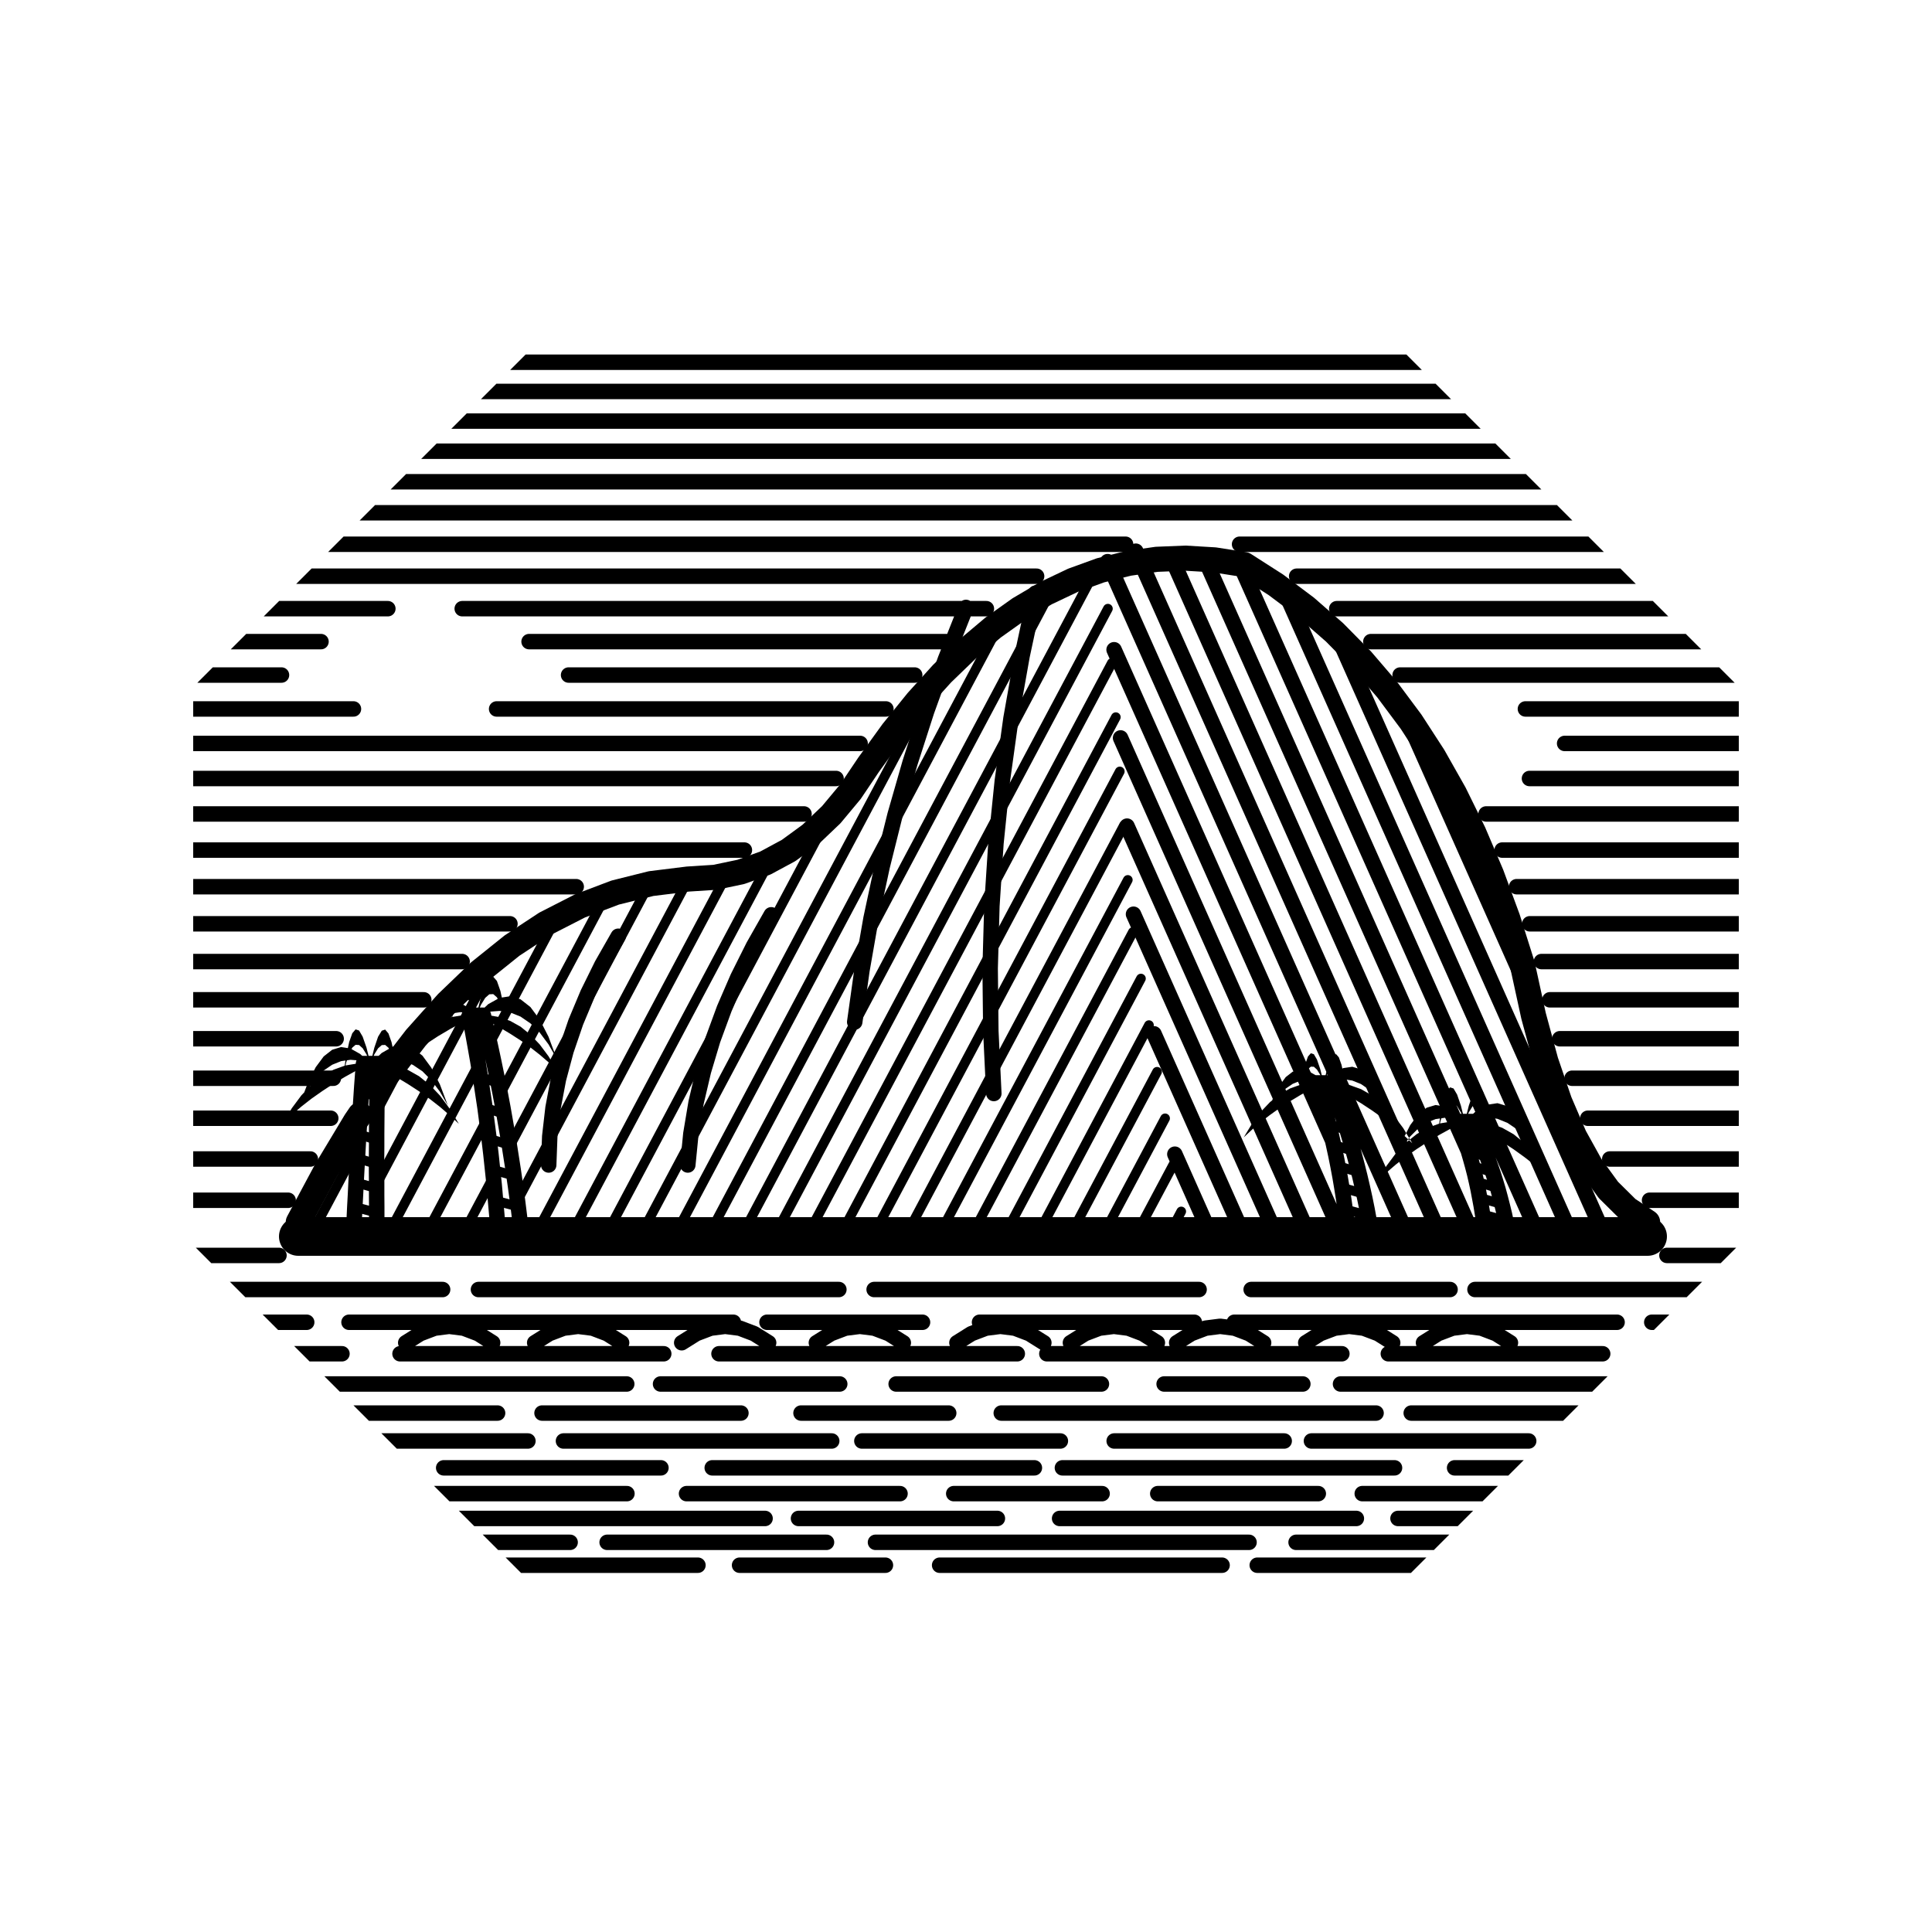
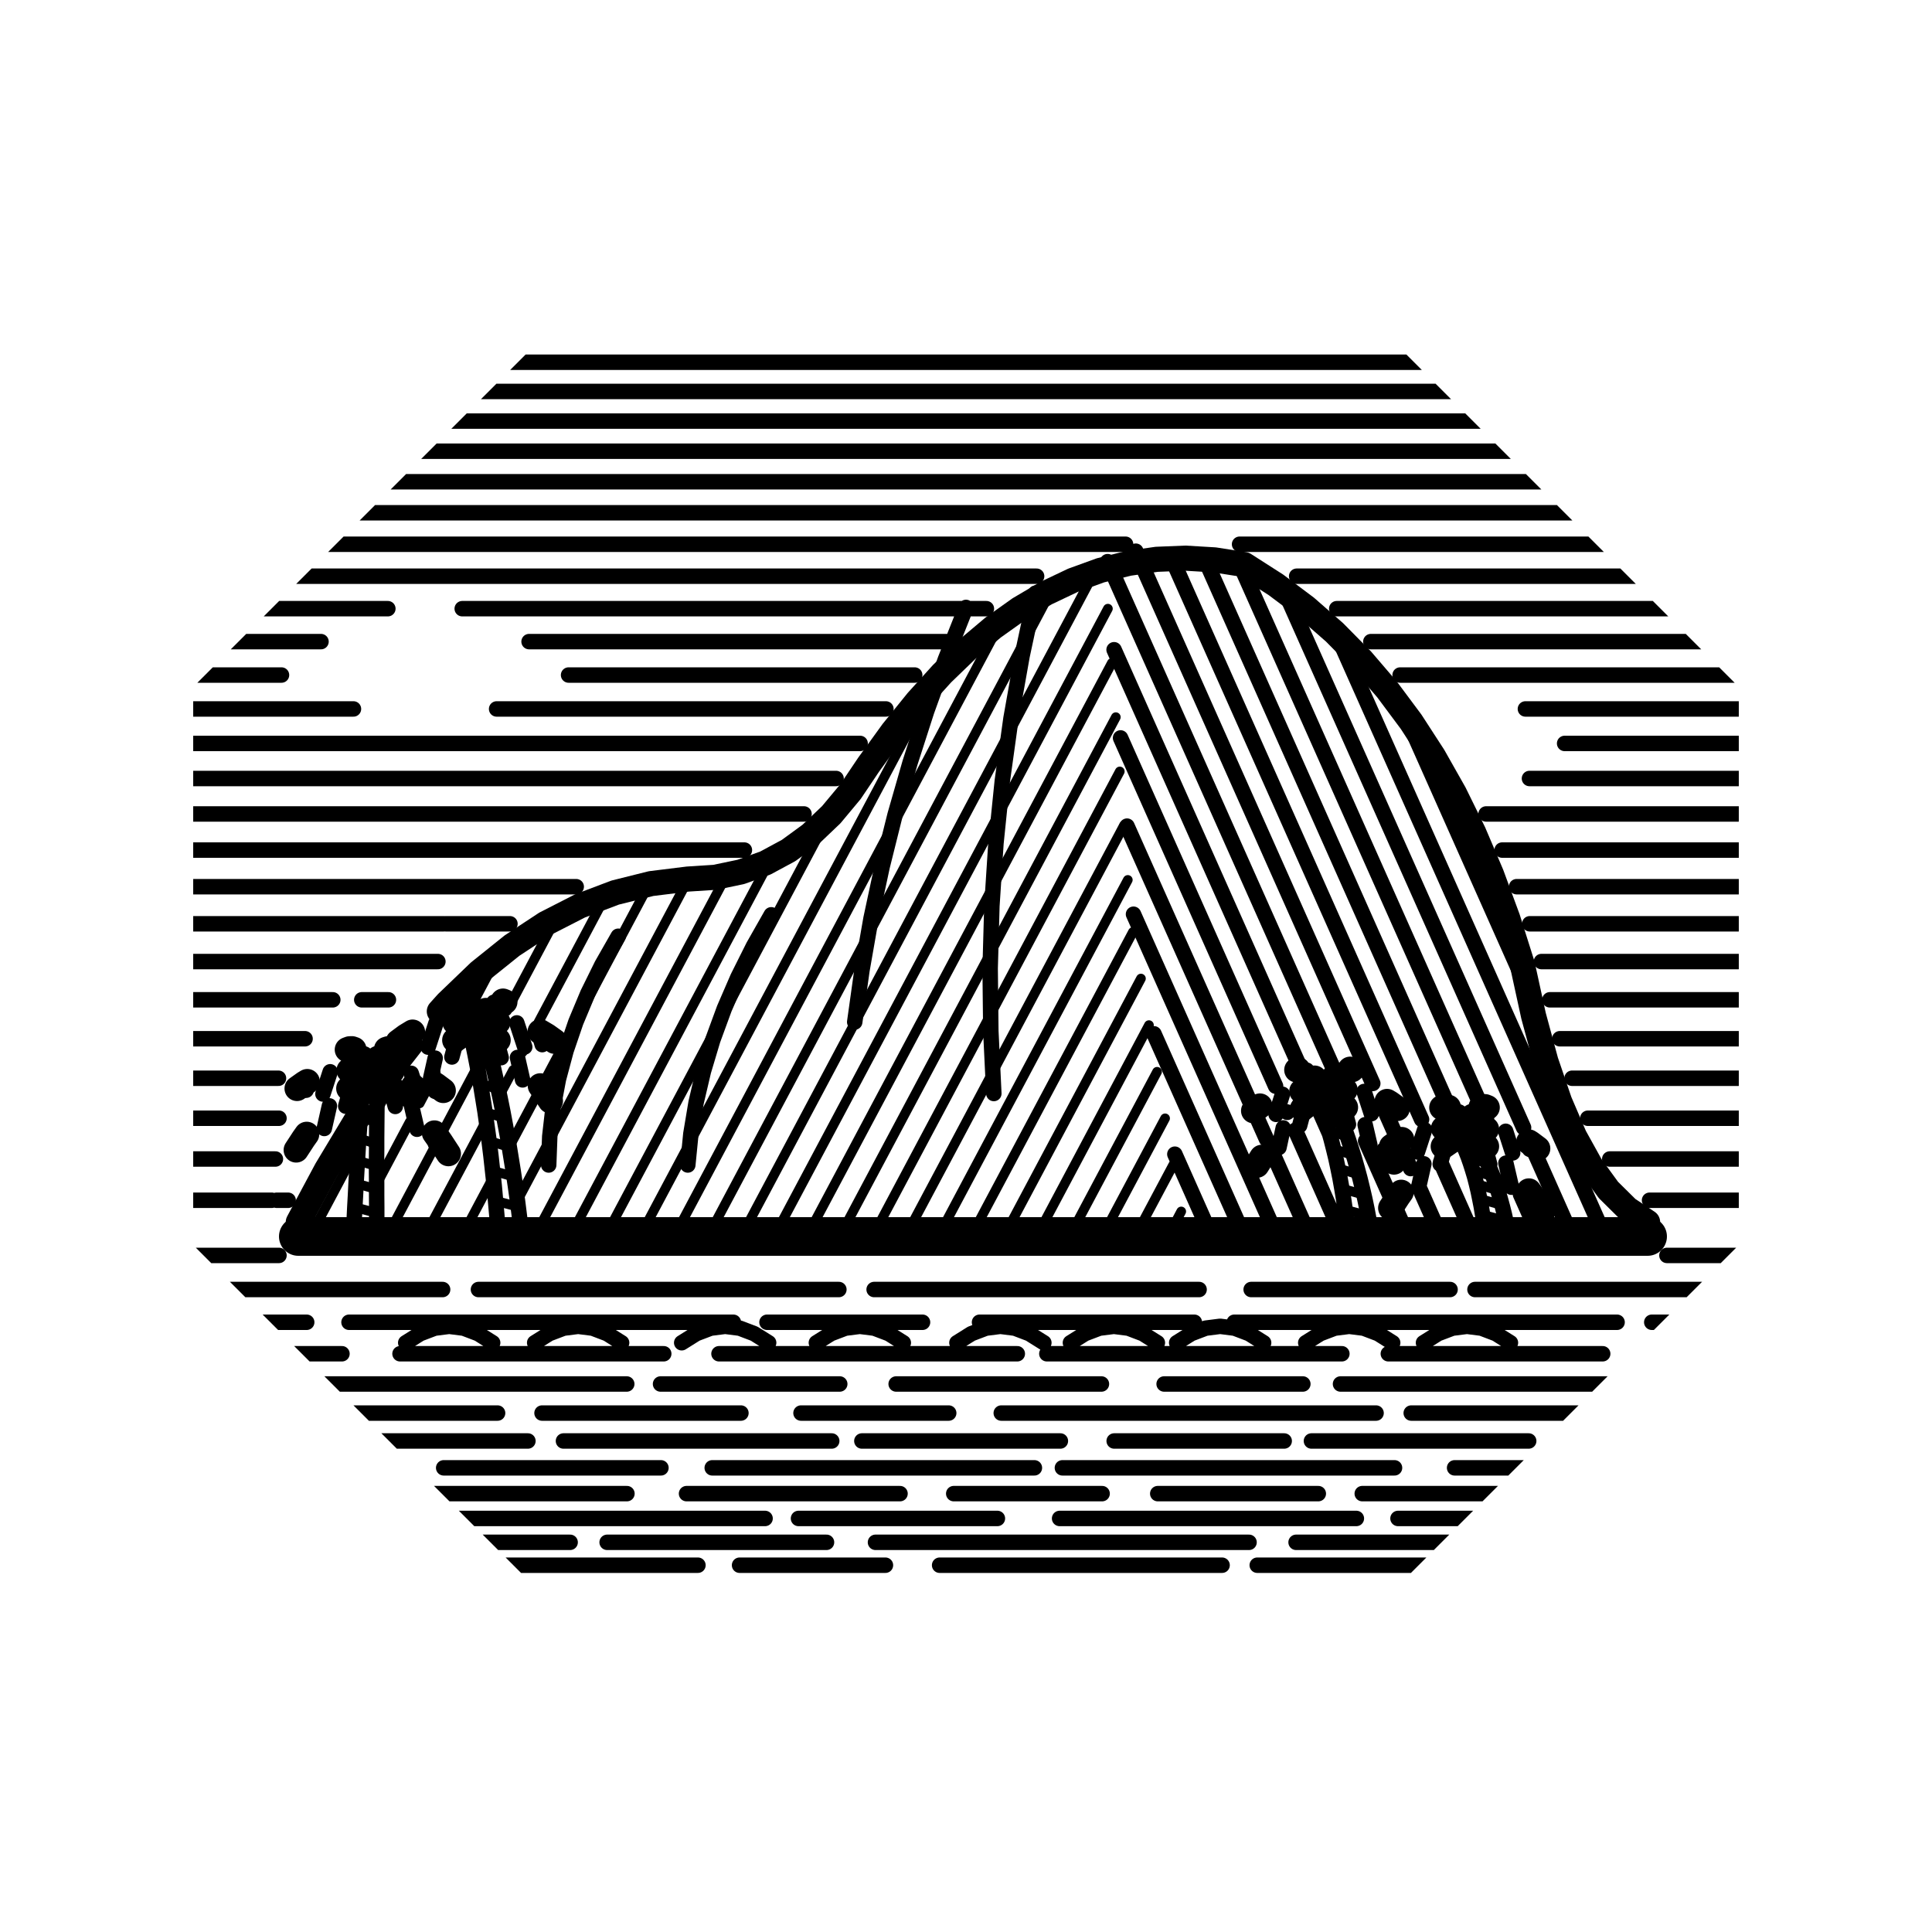
<svg xmlns="http://www.w3.org/2000/svg" viewBox="0 0 200 200">
  <defs>
    <clipPath id="w">
      <path d="M55.11 36L144.89 36L180 71.11L180 128.89L144.89 164L55.11 164L20 128.89L20 71.11Z" />
    </clipPath>
  </defs>
  <g clip-path="url(#w)" fill="none" stroke="#000" stroke-linecap="round" stroke-linejoin="round">
-     <path d="M38.35 110.1L37.01 110.09L35.74 110.3L34.52 110.74L33.36 111.4L32.25 112.29L31.2 113.39L30.21 114.72L29.28 116.28L30.21 115.4L31.2 114.55L32.25 113.73L33.36 112.95L34.52 112.19L35.74 111.46L37.01 110.76L38.35 110.1ZM38.35 110.1L37.29 109.11L36.28 108.54L35.31 108.39L34.39 108.67L33.51 109.36L32.68 110.48L31.9 112.02L31.15 113.98L31.9 112.7L32.68 111.65L33.51 110.82L34.39 110.22L35.31 109.85L36.28 109.71L37.29 109.79L38.35 110.1ZM38.35 110.1L37.94 108.45L37.54 107.31L37.17 106.68L36.81 106.56L36.47 106.96L36.15 107.86L35.84 109.28L35.55 111.21L35.84 109.98L36.15 109.06L36.47 108.45L36.81 108.16L37.17 108.18L37.54 108.51L37.94 109.15L38.35 110.1ZM38.35 110.1L38.75 108.46L39.14 107.32L39.52 106.7L39.87 106.58L40.21 106.98L40.53 107.88L40.83 109.29L41.12 111.2L40.83 109.98L40.53 109.07L40.21 108.46L39.87 108.17L39.52 108.19L39.14 108.52L38.75 109.15L38.35 110.1ZM38.35 110.1L39.52 109L40.65 108.36L41.72 108.2L42.75 108.51L43.73 109.28L44.65 110.53L45.53 112.24L46.36 114.43L45.53 113L44.65 111.83L43.73 110.9L42.75 110.24L41.72 109.82L40.65 109.66L39.52 109.75L38.35 110.1ZM38.35 110.1L39.69 110.09L40.98 110.3L42.21 110.75L43.38 111.41L44.5 112.31L45.55 113.42L46.55 114.77L47.5 116.34L46.55 115.45L45.55 114.59L44.5 113.77L43.38 112.97L42.21 112.21L40.98 111.47L39.69 110.77L38.35 110.1ZM37.25 109.5L39.45 109.5L39.45 111.7L37.25 111.7ZM49.32 105.1L47.94 105.09L46.61 105.31L45.34 105.77L44.13 106.46L42.98 107.38L41.89 108.53L40.85 109.92L39.88 111.53L40.85 110.62L41.89 109.74L42.98 108.88L44.13 108.06L45.34 107.27L46.61 106.52L47.94 105.79L49.32 105.1ZM49.32 105.1L48.46 104.29L47.64 103.83L46.86 103.71L46.11 103.94L45.4 104.5L44.72 105.41L44.08 106.66L43.48 108.26L44.08 107.22L44.72 106.36L45.4 105.69L46.11 105.2L46.86 104.9L47.64 104.78L48.46 104.85L49.32 105.1ZM49.32 105.1L48.92 103.49L48.54 102.38L48.18 101.77L47.83 101.66L47.5 102.04L47.18 102.93L46.89 104.3L46.61 106.18L46.89 104.98L47.18 104.09L47.5 103.5L47.83 103.21L48.18 103.23L48.54 103.55L48.92 104.17L49.32 105.1ZM49.32 105.1L49.79 103.23L50.23 101.95L50.65 101.24L51.06 101.11L51.44 101.55L51.8 102.58L52.15 104.18L52.47 106.35L52.15 104.96L51.8 103.93L51.44 103.24L51.06 102.91L50.65 102.93L50.23 103.3L49.79 104.02L49.32 105.1ZM49.32 105.1L50.54 103.95L51.71 103.3L52.83 103.13L53.89 103.45L54.91 104.25L55.87 105.54L56.78 107.32L57.63 109.59L56.78 108.11L55.87 106.89L54.91 105.94L53.89 105.24L52.83 104.81L51.71 104.65L50.54 104.74L49.32 105.1ZM49.32 105.1L50.54 105.09L51.71 105.29L52.83 105.69L53.9 106.29L54.91 107.11L55.87 108.12L56.78 109.34L57.64 110.77L56.78 109.96L55.87 109.18L54.91 108.43L53.9 107.71L52.83 107.02L51.71 106.35L50.54 105.71L49.32 105.1ZM48.22 104.5L50.42 104.5L50.42 106.7L48.22 106.7ZM137.03 112.1L135.81 112.09L134.65 112.28L133.54 112.68L132.48 113.29L131.47 114.09L130.51 115.1L129.61 116.32L128.75 117.74L129.61 116.94L130.51 116.16L131.47 115.42L132.48 114.7L133.54 114.01L134.65 113.34L135.81 112.71L137.03 112.1ZM137.03 112.1L136.17 111.29L135.35 110.83L134.56 110.71L133.82 110.94L133.1 111.5L132.43 112.41L131.79 113.66L131.19 115.25L131.79 114.21L132.43 113.36L133.1 112.69L133.82 112.2L134.56 111.9L135.35 111.78L136.17 111.85L137.03 112.1ZM137.03 112.1L136.67 110.67L136.33 109.68L136.01 109.13L135.7 109.03L135.4 109.37L135.12 110.16L134.86 111.39L134.61 113.06L134.86 112L135.12 111.2L135.4 110.67L135.7 110.42L136.01 110.43L136.33 110.72L136.67 111.27L137.03 112.1ZM137.03 112.1L137.37 110.71L137.7 109.75L138.02 109.22L138.32 109.13L138.6 109.46L138.87 110.22L139.13 111.41L139.37 113.03L139.13 112L138.87 111.23L138.6 110.72L138.32 110.47L138.02 110.48L137.7 110.76L137.37 111.3L137.03 112.1ZM137.03 112.1L138.06 111.13L139.05 110.57L139.99 110.43L140.89 110.7L141.75 111.38L142.56 112.47L143.33 113.98L144.06 115.9L143.33 114.64L142.56 113.61L141.75 112.81L140.89 112.22L139.99 111.86L139.05 111.71L138.06 111.8L137.03 112.1ZM137.03 112.1L138.37 112.09L139.67 112.31L140.9 112.75L142.07 113.42L143.19 114.31L144.25 115.43L145.26 116.78L146.2 118.35L145.26 117.46L144.25 116.61L143.19 115.78L142.07 114.98L140.9 114.21L139.67 113.48L138.37 112.77L137.03 112.1ZM135.93 111.5L138.13 111.5L138.13 113.7L135.93 113.7ZM151.64 116.1L150.31 116.09L149.04 116.3L147.82 116.74L146.66 117.4L145.55 118.29L144.5 119.39L143.51 120.72L142.58 122.28L143.51 121.4L144.5 120.55L145.55 119.73L146.66 118.95L147.82 118.19L149.04 117.46L150.31 116.76L151.64 116.1ZM151.64 116.1L150.59 115.11L149.58 114.54L148.61 114.39L147.69 114.67L146.81 115.36L145.98 116.48L145.2 118.02L144.45 119.98L145.2 118.7L145.98 117.65L146.81 116.82L147.69 116.22L148.61 115.85L149.58 115.71L150.59 115.79L151.64 116.1ZM151.64 116.1L151.23 114.45L150.84 113.31L150.47 112.68L150.11 112.56L149.77 112.96L149.45 113.86L149.14 115.28L148.85 117.21L149.14 115.98L149.45 115.06L149.77 114.45L150.11 114.16L150.47 114.18L150.84 114.51L151.23 115.15L151.64 116.1ZM151.64 116.1L152.05 114.46L152.44 113.32L152.82 112.7L153.17 112.58L153.51 112.98L153.83 113.88L154.13 115.29L154.42 117.2L154.13 115.98L153.83 115.07L153.51 114.46L153.17 114.17L152.82 114.19L152.44 114.52L152.05 115.15L151.64 116.1ZM151.64 116.1L152.82 115L153.95 114.36L155.02 114.2L156.05 114.51L157.03 115.28L157.95 116.53L158.83 118.24L159.66 120.43L158.83 119L157.95 117.83L157.03 116.9L156.05 116.24L155.02 115.82L153.95 115.66L152.82 115.75L151.64 116.1ZM151.64 116.1L152.99 116.09L154.28 116.3L155.51 116.75L156.68 117.41L157.79 118.31L158.85 119.42L159.85 120.77L160.8 122.34L159.85 121.45L158.85 120.59L157.79 119.77L156.68 118.97L155.51 118.21L154.28 117.47L152.99 116.77L151.64 116.1ZM150.54 115.5L152.74 115.5L152.74 117.7L150.54 117.7Z" fill="#000" stroke="none" />
-     <path d="M32.34 127.56L37.07 118.68M39.01 115.03L42.8 107.89M36.35 127.56L36.64 127.01M38.99 122.59L51.23 99.56M40.3 127.56L49.52 110.21M50.7 107.99L57.35 95.48M44.19 127.56L50.38 115.93M51.79 113.26L62.45 93.22M48.03 127.56L51.07 121.85M52.75 118.69L66.96 91.97M51.82 127.56L51.86 127.5M53.57 124.28L71.03 91.44M55.56 127.56L75 91M59.25 127.56L79.48 89.52M62.89 127.56L85.46 85.12M66.48 127.56L96.58 70.96M70.03 127.56L103.37 64.84M73.52 127.56L108.6 61.58M76.97 127.56L113.04 59.72M80.37 127.56L114.69 63.01M83.76 127.56L115.1 68.63M87.16 127.56L115.51 74.24M90.56 127.56L115.92 79.86M93.96 127.56L116.34 85.47M97.36 127.56L116.75 91.09M100.75 127.56L117.28 96.48M104.15 127.56L118.11 101.3M107.55 127.56L118.94 106.12M110.95 127.56L119.78 110.95M114.34 127.56L120.61 115.77M117.74 127.56L121.45 120.59M121.14 127.56L122.28 125.41M36.73 124.94L39 125.54M36.86 122.41L38.99 123.01M37 119.9L38.98 120.5M37.14 117.41L38.99 118.01M37.29 114.95L39.01 115.55M37.45 112.51L39.03 113.11M51.3 124.29L53.57 124.89M50.99 121.08L53.12 121.68M50.63 117.88L52.62 118.48M50.21 114.67L52.06 115.27M49.73 111.48L51.44 112.08M49.19 108.29L50.77 108.89M139.25 125.2L141.52 125.8M138.91 122.94L141.04 123.54M138.51 120.7L140.5 121.3M138.05 118.5L139.9 119.1M137.53 116.34L139.25 116.94M136.95 114.2L138.53 114.8M153.48 125.72L155.74 126.32M153.18 124L155.31 124.6M152.84 122.32L154.83 122.92M152.44 120.69L154.29 121.29M151.99 119.11L153.7 119.71M151.48 117.58L153.06 118.18" stroke-width="1" />
-     <path d="M20 37.5L180 37.5M20 40.52L180 40.52M20 43.59L180 43.59M20 46.71L180 46.71M20 49.87L180 49.87M20 53.08L180 53.08M20 56.34L116.52 56.34M128.32 56.34L180 56.34M20 59.65L107.31 59.65M134.23 59.65L180 59.65M20 63.01L40.15 63.01M47.85 63.01L102.11 63.01M138.38 63.01L180 63.01M20 66.42L33.23 66.42M54.77 66.42L98.08 66.42M141.91 66.42L180 66.42M20 69.88L29.14 69.88M58.86 69.88L94.69 69.88M144.94 69.88L180 69.88M20 73.39L36.59 73.39M51.41 73.39L91.71 73.39M157.91 73.39L180 73.39M20 76.96L89.04 76.96M161.97 76.96L180 76.96M20 80.59L86.55 80.59M158.33 80.59L180 80.59M20 84.26L83.23 84.26M153.84 84.26L180 84.26M20 88L77.06 88M155.5 88L180 88M20 91.79L59.65 91.79M157 91.79L180 91.79M20 95.63L52.79 95.63M158.36 95.63L180 95.63M20 99.54L47.84 99.54M159.57 99.54L180 99.54M20 103.5L43.87 103.5M160.44 103.5L180 103.5M20 107.53L34.8 107.53M161.47 107.53L180 107.53M20 111.62L34.51 111.62M162.74 111.62L180 111.62M20 115.76L34.24 115.76M164.37 115.76L180 115.76M20 119.98L32.13 119.98M166.64 119.98L180 119.98M20 124.25L29.83 124.25M170.76 124.25L180 124.25M20 129.96L28.88 129.96M172.56 129.96L180 129.96M20 133.49L45.82 133.49M49.53 133.49L86.84 133.49M90.49 133.49L124.13 133.49M129.52 133.49L150.11 133.49M152.69 133.49L180 133.49M20 136.88L31.75 136.88M36.13 136.88L75.92 136.88M79.4 136.88L95.5 136.88M101.4 136.88L123.64 136.88M127.77 136.88L167.4 136.88M170.99 136.88L180 136.88M20 140.14L35.4 140.14M41.41 140.14L68.71 140.14M74.43 140.14L105.31 140.14M108.37 140.14L138.91 140.14M143.72 140.14L165.91 140.14M171.53 140.14L180 140.14M20 143.27L24.24 143.27M28.14 143.27L64.88 143.27M68.38 143.27L86.93 143.27M92.77 143.27L114.02 143.27M120.51 143.27L134.87 143.27M138.77 143.27L172.49 143.27M176.25 143.27L180 143.27M20 146.28L51.51 146.28M56.11 146.28L76.7 146.28M82.92 146.28L98.21 146.28M103.65 146.28L142.45 146.28M146.09 146.28L173.95 146.28M20 149.17L33.13 149.17M37.8 149.17L54.65 149.17M58.33 149.17L86.1 149.17M89.22 149.17L109.77 149.17M115.34 149.17L132.94 149.17M135.76 149.17L158.25 149.17M163.98 149.17L180 149.17M20 151.95L39.6 151.95M45.93 151.95L68.42 151.95M73.73 151.95L107.08 151.95M109.98 151.95L144.36 151.95M150.58 151.95L180 151.95M20 154.62L37.24 154.62M39.95 154.62L64.9 154.62M71.07 154.62L93.17 154.62M98.73 154.62L114.09 154.62M119.85 154.62L136.47 154.62M141.02 154.62L176.52 154.62M20 157.19L43.97 157.19M47.49 157.19L79.2 157.19M82.66 157.19L103.25 157.19M109.69 157.19L140.41 157.19M144.72 157.19L178.02 157.19M20 159.66L38.68 159.66M41.26 159.66L59.02 159.66M62.85 159.66L85.56 159.66M90.63 159.66L129.3 159.66M134.17 159.66L170.76 159.66M176.35 159.66L180 159.66M20 162.03L31.68 162.03M35.09 162.03L72.25 162.03M76.56 162.03L91.66 162.03M97.27 162.03L126.51 162.03M130.15 162.03L167.4 162.03M173 162.03L180 162.03M145.47 73.97L158.09 102.32M168.15 124.92L169.44 127.82M138.48 65.89L166.05 127.82M133.09 61.42L162.65 127.82M128.42 58.55L159.26 127.82M124.82 58.08L151.98 119.09M155.73 127.5L155.87 127.82M121.4 58.02L152.47 127.82M117.58 57.06L149.08 127.82M114.66 58.14L145.69 127.82M115.33 67.26L137.95 118.06M141.79 126.69L142.29 127.82M116 76.39L138.9 127.82M116.67 85.52L135.51 127.82M117.34 94.64L132.11 127.82M119.46 107.02L128.72 127.82M121.62 119.48L125.33 127.82M100 62.88L97.87 68.25L95.93 73.61L94.2 78.98L92.66 84.34L91.32 89.71L90.17 95.07L89.23 100.44L88.48 105.8M107.2 61.4L105.81 67.88L104.66 74.35L103.76 80.83L103.1 87.3L102.68 93.78L102.5 100.25L102.57 106.73L102.88 113.2M79.84 94.7L78 97.94L76.38 101.18L74.98 104.41L73.79 107.65L72.82 110.89L72.06 114.13L71.52 117.36L71.2 120.6M64 96.92L62.31 99.88L60.85 102.84L59.61 105.8L58.6 108.76L57.81 111.72L57.25 114.68L56.91 117.64L56.8 120.6M36.61 127.5L36.67 126.22L36.73 124.94L36.8 123.67L36.86 122.41L36.93 121.15L37 119.9L37.07 118.65L37.14 117.41L37.22 116.18L37.29 114.95L37.37 113.73L37.45 112.51L37.54 111.3L37.63 110.1L39.07 110.1L39.05 111.3L39.03 112.51L39.02 113.73L39.01 114.95L39 116.18L38.99 117.41L38.99 118.65L38.98 119.9L38.98 121.15L38.99 122.41L38.99 123.67L39 124.94L39 126.22L39.01 127.5ZM51.56 127.5L51.44 125.89L51.3 124.29L51.16 122.68L50.99 121.08L50.82 119.48L50.63 117.88L50.42 116.27L50.21 114.67L49.97 113.08L49.73 111.48L49.47 109.88L49.19 108.29L48.9 106.69L48.6 105.1L50.04 105.1L50.41 106.69L50.77 108.29L51.11 109.88L51.44 111.48L51.76 113.08L52.06 114.67L52.34 116.27L52.62 117.88L52.87 119.48L53.12 121.08L53.35 122.68L53.57 124.29L53.77 125.89L53.96 127.5ZM139.53 127.5L139.4 126.35L139.25 125.2L139.09 124.07L138.91 122.94L138.72 121.82L138.51 120.7L138.29 119.6L138.05 118.5L137.8 117.42L137.53 116.34L137.25 115.26L136.95 114.2L136.64 113.15L136.31 112.1L137.75 112.1L138.14 113.15L138.53 114.2L138.89 115.26L139.25 116.34L139.58 117.42L139.9 118.5L140.21 119.6L140.5 120.7L140.78 121.82L141.04 122.94L141.29 124.07L141.52 125.2L141.73 126.35L141.93 127.5ZM153.72 127.5L153.6 126.61L153.48 125.72L153.34 124.86L153.18 124L153.02 123.15L152.84 122.32L152.65 121.5L152.44 120.69L152.22 119.9L151.99 119.11L151.74 118.34L151.48 117.58L151.21 116.83L150.92 116.1L152.36 116.1L152.72 116.83L153.06 117.58L153.39 118.34L153.7 119.11L154 119.9L154.29 120.69L154.57 121.5L154.83 122.32L155.08 123.15L155.31 124L155.53 124.86L155.74 125.72L155.93 126.61L156.12 127.5ZM42 139L43.5 138.06L45 137.49L46.5 137.3L48 137.49L49.5 138.06L51 139M55.35 139L56.85 138.06L58.35 137.49L59.85 137.3L61.35 137.49L62.85 138.06L64.35 139M70.57 139L72.07 138.06L73.57 137.49L75.07 137.3L76.57 137.49L78.07 138.06L79.57 139M84.51 139L86.01 138.06L87.51 137.49L89.01 137.3L90.51 137.49L92.01 138.06L93.51 139M99.06 139L100.56 138.06L102.06 137.49L103.56 137.3L105.06 137.49L106.56 138.06L108.06 139M110.81 139L112.31 138.06L113.81 137.49L115.31 137.3L116.81 137.49L118.31 138.06L119.81 139M121.81 139L123.31 138.06L124.81 137.49L126.31 137.3L127.81 137.49L129.31 138.06L130.81 139M135.17 139L136.67 138.06L138.17 137.49L139.67 137.3L141.17 137.49L142.67 138.06L144.17 139M147.36 139L148.86 138.06L150.36 137.49L151.86 137.3L153.36 137.49L154.86 138.06L156.36 139" stroke-width="1.6" />
-     <path d="M30.88 126.52L33.8 121.07L36.8 116.08L37.27 115.39M39.03 112.79L39.88 111.54L43.04 107.44L46.28 103.81L49.6 100.62L53 97.89L56.48 95.6L60.04 93.78L63.68 92.4L67.4 91.47L71.2 91L74.01 90.82L76.69 90.26L79.23 89.34L81.64 88.04L83.91 86.38L86.05 84.34L88.05 81.94L89.92 79.16L92.41 75.72L94.95 72.58L97.52 69.74L100.15 67.2L102.81 64.96L105.52 63.03L108.28 61.4L111.08 60.07L113.92 59.04L116.81 58.32L119.74 57.9L122.72 57.78L125.74 57.96L128.8 58.44L132.08 60.54L135.2 62.88L138.16 65.47L140.96 68.31L143.6 71.39L146.08 74.72L148.4 78.3L150.56 82.12L152.56 86.19L154.4 90.51L156.08 95.07L157.6 99.88L158.75 105.15L160.03 109.87L161.45 114.03L163 117.64L164.69 120.69L166.51 123.19L168.47 125.13L170.56 126.52" stroke-width="2.6" />
+     <path d="M36.95 111.4L37.65 110.14L39.05 110.14L39.75 111.4L39.05 112.66L37.65 112.66ZM47.92 106.4L48.62 105.14L50.02 105.14L50.72 106.4L50.02 107.66L48.62 107.66ZM135.63 113.4L136.33 112.14L137.73 112.14L138.43 113.4L137.73 114.66L136.33 114.66ZM150.24 117.4L150.94 116.14L152.34 116.14L153.04 117.4L152.34 118.66L150.94 118.66Z" fill="#000" stroke="none" />
+     <path d="M32.34 127.56L37.09 118.63M39.01 115.01L40.51 112.19M41.77 109.83L42.64 108.19M36.35 127.56L36.64 127.01M38.99 122.59L42.43 116.12M43.44 114.22L43.98 113.2M44.87 111.54L45.11 111.07M47.14 107.26L47.83 105.95M48.53 104.65L51.23 99.56M40.3 127.56L49.41 110.41M50.54 108.3L51.4 106.67M51.52 106.46L51.63 106.23M52.47 104.66L57.35 95.48M44.19 127.56L50.34 116M51.71 113.41L53.12 110.77M54.1 108.92L54.39 108.37M55.75 105.81L62.45 93.22M48.03 127.56L51.06 121.86M52.72 118.74L55.77 113.01M55.95 112.67L66.96 91.97M51.82 127.56L51.86 127.5M53.56 124.29L71.03 91.44M55.56 127.56L75 91M59.25 127.56L79.48 89.52M62.89 127.56L85.46 85.12M66.48 127.56L96.58 70.96M70.03 127.56L103.37 64.84M73.52 127.56L108.6 61.58M76.97 127.56L113.04 59.72M80.37 127.56L114.69 63.01M83.76 127.56L115.1 68.63M87.16 127.56L115.51 74.24M90.56 127.56L115.92 79.86M93.96 127.56L116.34 85.47M97.36 127.56L116.75 91.09M100.75 127.56L117.28 96.48M104.15 127.56L118.11 101.3M107.55 127.56L118.94 106.12M110.95 127.56L119.78 110.95M114.34 127.56L120.61 115.77M117.74 127.56L121.45 120.59M121.14 127.56L122.28 125.41M36.73 124.97L39 125.57M36.86 122.51L38.99 123.11M37 120.13L38.98 120.73M37.14 117.83L38.99 118.43M37.29 115.61L39.01 116.21M37.45 113.47L39.03 114.07M51.3 124.31L53.57 124.91M50.99 121.19L53.12 121.79M50.63 118.11L52.62 118.71M50.21 115.1L52.06 115.7M49.73 112.14L51.44 112.74M49.19 109.24L50.77 109.84M139.25 125.23L141.52 125.83M138.91 123.04L141.04 123.64M138.51 120.94L140.5 121.54M138.05 118.93L139.9 119.53M137.53 117L139.25 117.6M136.95 115.16L138.53 115.76M153.48 125.75L155.74 126.35M153.18 124.1L155.31 124.7M152.84 122.56L154.83 123.16M152.44 121.12L154.29 121.72M151.99 119.77L153.7 120.37M151.48 118.53L153.06 119.13" stroke-width="1" />
+     <path d="M20 37.5L180 37.5M20 40.52L180 40.52M20 43.59L180 43.59M20 46.71L180 46.71M20 49.87L180 49.87M20 53.08L180 53.08M20 56.34L116.52 56.34M128.32 56.34L180 56.34M20 59.65L107.31 59.65M134.23 59.65L180 59.65M20 63.01L40.15 63.01M47.85 63.01L102.11 63.01M138.38 63.01L180 63.01M20 66.42L33.23 66.42M54.77 66.42L98.08 66.42M141.91 66.42L180 66.42M20 69.88L29.14 69.88M58.86 69.88L94.69 69.88M144.94 69.88L180 69.88M20 73.39L36.59 73.39M51.41 73.39L91.71 73.39M157.91 73.39L180 73.39M20 76.96L89.04 76.96M161.97 76.96L180 76.96M20 80.59L86.55 80.59M158.33 80.59L180 80.59M20 84.26L83.23 84.26M153.84 84.26L180 84.26M20 88L77.06 88M155.5 88L180 88M20 91.79L59.65 91.79M157 91.79L180 91.79M20 95.63L45.96 95.63M46.15 95.63L52.79 95.63M158.36 95.63L180 95.63M20 99.54L45.33 99.54M159.57 99.54L180 99.54M20 103.5L34.45 103.5M37.45 103.5L40.21 103.5M160.44 103.5L180 103.5M20 107.53L31.58 107.53M161.47 107.53L180 107.53M20 111.62L28.83 111.62M162.74 111.62L180 111.62M20 115.76L28.88 115.76M164.37 115.76L180 115.76M20 119.98L28.51 119.98M166.64 119.98L180 119.98M20 124.25L28.14 124.25M28.63 124.25L29.83 124.25M170.76 124.25L180 124.25M20 129.96L28.88 129.96M172.56 129.96L180 129.96M20 133.49L45.82 133.49M49.53 133.49L86.84 133.49M90.49 133.49L124.13 133.49M129.52 133.49L150.11 133.49M152.69 133.49L180 133.49M20 136.88L31.75 136.88M36.13 136.88L75.92 136.88M79.4 136.88L95.5 136.88M101.4 136.88L123.64 136.88M127.77 136.88L167.4 136.88M170.99 136.88L180 136.88M20 140.14L35.4 140.14M41.41 140.14L68.71 140.14M74.43 140.14L105.31 140.14M108.37 140.14L138.91 140.14M143.72 140.14L165.91 140.14M171.53 140.14L180 140.14M20 143.27L24.24 143.27M28.14 143.27L64.88 143.27M68.38 143.27L86.93 143.27M92.77 143.27L114.02 143.27M120.51 143.27L134.87 143.27M138.77 143.27L172.49 143.27M176.25 143.27L180 143.27M20 146.28L51.51 146.28M56.11 146.28L76.7 146.28M82.92 146.28L98.21 146.28M103.65 146.28L142.45 146.28M146.09 146.28L173.95 146.28M20 149.17L33.13 149.17M37.8 149.17L54.65 149.17M58.33 149.17L86.1 149.17M89.22 149.17L109.77 149.17M115.34 149.17L132.94 149.17M135.76 149.17L158.25 149.17M163.98 149.17L180 149.17M20 151.95L39.6 151.95M45.93 151.95L68.42 151.95M73.73 151.95L107.08 151.95M109.98 151.95L144.36 151.95M150.58 151.95L180 151.95M20 154.62L37.24 154.62M39.95 154.62L64.9 154.62M71.07 154.62L93.17 154.62M98.73 154.62L114.09 154.62M119.85 154.62L136.47 154.62M141.02 154.62L176.52 154.62M20 157.19L43.97 157.19M47.49 157.19L79.2 157.19M82.66 157.19L103.25 157.19M109.69 157.19L140.41 157.19M144.72 157.19L178.02 157.19M20 159.66L38.68 159.66M41.26 159.66L59.02 159.66M62.85 159.66L85.56 159.66M90.63 159.66L129.3 159.66M134.17 159.66L170.76 159.66M176.35 159.66L180 159.66M20 162.03L31.68 162.03M35.09 162.03L72.25 162.03M76.56 162.03L91.66 162.03M97.27 162.03L126.51 162.03M130.15 162.03L167.4 162.03M173 162.03L180 162.03M145.47 73.97L158.09 102.32M168.15 124.92L169.44 127.82M138.48 65.89L166.05 127.82M133.09 61.42L157.72 116.73M158.2 117.81L162.65 127.82M128.42 58.55L152.98 113.71M153.26 114.34L153.88 115.72M157.4 123.64L159.26 127.82M124.82 58.08L149.95 114.54M150.75 116.32L151.23 117.4M155.73 127.5L155.87 127.82M121.4 58.02L147.16 115.88M149.13 120.3L152.47 127.82M117.58 57.06L142.11 112.16M143.37 114.99L145.01 118.68M145.11 118.89L146.03 120.97M146.86 122.82L149.08 127.82M114.66 58.14L137.97 110.48M139.08 112.97L139.3 113.46M141.37 118.11L145.69 127.82M115.33 67.26L134.35 109.98M135.88 113.41L137.62 117.33M141.79 126.69L142.29 127.82M116 76.39L132.05 112.44M133.24 115.11L133.26 115.15M134.09 117L138.9 127.82M116.67 85.52L131.11 117.93M131.68 119.23L135.51 127.82M117.34 94.64L132.11 127.82M119.46 107.02L128.72 127.82M121.62 119.48L125.33 127.82M100 62.88L97.87 68.25L95.93 73.61L94.2 78.98L92.66 84.34L91.32 89.71L90.17 95.07L89.23 100.44L88.48 105.8M107.2 61.4L105.81 67.88L104.66 74.35L103.76 80.83L103.1 87.3L102.68 93.78L102.5 100.25L102.57 106.73L102.88 113.2M79.84 94.7L78 97.94L76.38 101.18L74.98 104.41L73.79 107.65L72.82 110.89L72.06 114.13L71.52 117.36L71.2 120.6M64 96.92L62.31 99.88L60.85 102.84L59.61 105.8L58.6 108.76L57.81 111.72L57.25 114.68L56.91 117.64L56.8 120.6M36.61 127.5L36.67 126.22L36.73 124.97L36.8 123.73L36.86 122.51L36.93 121.31L37 120.13L37.07 118.97L37.14 117.83L37.22 116.71L37.29 115.61L37.37 114.53L37.45 113.47L37.54 112.42L37.63 111.4L39.07 111.4L39.05 112.42L39.03 113.47L39.02 114.53L39.01 115.61L39 116.71L38.99 117.83L38.99 118.97L38.98 120.13L38.98 121.31L38.99 122.51L38.99 123.73L39 124.97L39 126.22L39.01 127.5ZM36.34 112.51L35.79 114.51M34.1 114.48L33.57 116.82M31.87 117.23L31.68 118.23M36.37 110.84L35.72 112.81M34.18 110.95L33.43 113.25M31.98 111.84L31.69 112.86M37.62 109.73L37.32 111.63M36.82 108.73L36.32 110.54M39.05 109.72L39.35 111.62M39.83 108.72L40.32 110.52M40.35 110.9L40.52 111.43M42.57 111.11L42.79 111.8M43.01 112.47L43.29 113.35M44.79 112.1L45.04 112.97M40.36 112.49L40.92 114.54M42.59 114.41L43.17 116.9M44.82 117.07L45.09 118.43M51.56 127.5L51.44 125.9L51.3 124.31L51.16 122.74L50.99 121.19L50.82 119.64L50.63 118.11L50.42 116.6L50.21 115.1L49.97 113.61L49.73 112.14L49.47 110.68L49.19 109.24L48.9 107.81L48.6 106.4L50.04 106.4L50.41 107.81L50.77 109.24L51.11 110.68L51.44 112.14L51.76 113.61L52.06 115.1L52.34 116.6L52.62 118.11L52.87 119.64L53.12 121.19L53.35 122.74L53.57 124.31L53.77 125.9L53.96 127.5ZM47.3 107.5L46.78 109.42M45.05 109.54L44.59 111.58M42.81 112.42L42.77 112.6M47.34 105.84L46.67 107.87M45.13 105.92L44.32 108.4M42.93 106.72L42.5 108.18M48.63 104.73L48.34 106.58M47.87 103.78L47.41 105.42M50.17 104.76L50.53 106.7M51.12 103.76L51.37 104.63M52.07 103.63L52.07 103.63M51.3 105.83L51.51 106.45M53.5 105.89L54.32 108.38M55.7 106.67L56.13 108.14M51.34 107.5L51.88 109.49M53.57 109.47L54.1 111.79M55.81 112.22L55.99 113.17M139.53 127.5L139.4 126.35L139.25 125.23L139.09 124.12L138.91 123.04L138.72 121.98L138.51 120.94L138.29 119.92L138.05 118.93L137.8 117.95L137.53 117L137.25 116.07L136.95 115.16L136.64 114.27L136.31 113.4L137.75 113.4L138.14 114.27L138.53 115.16L138.89 116.07L139.25 117L139.58 117.95L139.9 118.93L140.21 119.92L140.5 120.94L140.78 121.98L141.04 123.04L141.29 124.12L141.52 125.23L141.73 126.35L141.93 127.5ZM135.05 114.6L134.54 116.52M132.84 116.76L132.4 118.79M130.64 119.77L130.63 119.86M135.01 112.97L134.37 114.87M132.76 113.28L132.1 115.36M130.52 114.42L130.4 114.87M136.2 111.76L135.85 113.67M135.28 110.79L134.74 112.65M134.35 110.71L134.35 110.71M137.88 111.77L138.24 113.69M138.83 110.78L139.08 111.66M139.77 110.67L139.77 110.67M139.01 112.85L139.18 113.36M141.21 112.99L141.96 115.29M143.41 113.9L143.71 114.92M139.06 114.46L139.59 116.39M141.32 116.43L141.81 118.54M143.59 119.24L143.66 119.63M153.72 127.5L153.6 126.61L153.48 125.75L153.34 124.91L153.18 124.1L153.02 123.32L152.84 122.56L152.65 121.82L152.44 121.12L152.22 120.43L151.99 119.77L151.74 119.14L151.48 118.53L151.21 117.95L150.92 117.4L152.36 117.4L152.72 117.95L153.06 118.53L153.39 119.14L153.7 119.77L154 120.43L154.29 121.12L154.57 121.82L154.83 122.56L155.08 123.32L155.31 124.1L155.53 124.91L155.74 125.75L155.93 126.61L156.12 127.5ZM149.64 118.51L149.09 120.51M147.4 120.48L146.87 122.82M145.17 123.23L144.98 124.23M149.67 116.84L149.02 118.81M147.48 116.95L146.73 119.25M145.28 117.84L144.99 118.86M150.92 115.73L150.62 117.63M150.12 114.73L149.62 116.54M152.35 115.72L152.64 117.62M153.13 114.72L153.62 116.52M153.65 116.9L153.82 117.43M155.87 117.11L156.59 119.35M158.09 118.1L158.34 118.97M153.66 118.49L154.22 120.54M155.89 120.41L156.47 122.9M158.12 123.07L158.39 124.43M42 139L43.5 138.06L45 137.49L46.5 137.3L48 137.49L49.5 138.06L51 139M55.35 139L56.85 138.06L58.35 137.49L59.85 137.3L61.35 137.49L62.85 138.06L64.35 139M70.57 139L72.07 138.06L73.57 137.49L75.07 137.3L76.57 137.49L78.07 138.06L79.57 139M84.51 139L86.01 138.06L87.51 137.49L89.01 137.3L90.51 137.49L92.01 138.06L93.51 139M99.06 139L100.56 138.06L102.06 137.49L103.56 137.3L105.06 137.49L106.56 138.06L108.06 139M110.81 139L112.31 138.06L113.81 137.49L115.31 137.3L116.81 137.49L118.31 138.06L119.81 139M121.81 139L123.31 138.06L124.81 137.49L126.31 137.3L127.81 137.49L129.31 138.06L130.81 139M135.17 139L136.67 138.06L138.17 137.49L139.67 137.3L141.17 137.49L142.67 138.06L144.17 139M147.36 139L148.86 138.06L150.36 137.49L151.86 137.3L153.36 137.49L154.86 138.06L156.36 139" stroke-width="1.6" />
+     <path d="M30.88 126.52L33.8 121.07L36.8 116.08L37.31 115.32M39.04 112.77L39.88 111.54L40.55 110.67M41.23 109.78L42.51 108.14M45.48 104.7L46.28 103.81L49.6 100.62L53 97.89L56.48 95.6L60.04 93.78L63.68 92.4L67.4 91.47L71.2 91L74.01 90.82L76.69 90.26L79.23 89.34L81.64 88.04L83.91 86.38L86.05 84.34L88.05 81.94L89.92 79.16L92.41 75.72L94.95 72.58L97.52 69.74L100.15 67.2L102.81 64.96L105.52 63.03L108.28 61.4L111.08 60.07L113.92 59.04L116.81 58.32L119.74 57.9L122.72 57.78L125.74 57.96L128.8 58.44L132.08 60.54L135.2 62.88L138.16 65.47L140.96 68.31L143.6 71.39L146.08 74.72L148.4 78.3L150.56 82.12L152.56 86.19L154.4 90.51L156.08 95.07L157.6 99.88L158.75 105.15L160.03 109.87L161.45 114.03L163 117.64L164.69 120.69L166.51 123.19L168.47 125.13L170.56 126.52M38.35 111.4L37.58 111.75L36.81 112.19L36.1 112.68M31.75 117.42L31.43 117.87L30.66 119.05M38.35 111.4L37.59 111.11L37.37 111.05M36.64 110.88L36.13 110.81M31.81 111.96L31.51 112.14L30.75 112.68M38.35 111.4L38.11 110.76L37.87 110.21L37.63 109.73L37.52 109.56M36.64 108.63L36.43 108.56L36.19 108.57L35.95 108.66M38.35 111.4L38.58 110.76L38.81 110.21L39.04 109.73L39.15 109.55M40.01 108.62L40.2 108.56L40.43 108.56L40.66 108.65M38.35 111.4L39.1 111.14L39.85 110.96L40.59 110.89M44.95 112.21L45.14 112.33L45.89 112.89M38.35 111.4L39.15 111.76L39.96 112.23L40.59 112.67M44.97 117.28L45.61 118.19L46.42 119.43M49.32 106.4L48.61 106.71L47.9 107.1L47.19 107.58L47.07 107.68M42.78 112.47L42.23 113.31M49.32 106.4L48.51 106.1L48.39 106.07M47.81 105.93L47.7 105.9L47.09 105.82M42.71 106.84L42.02 107.26L41.21 107.86M49.32 106.4L49.1 105.79L48.89 105.25L48.67 104.8L48.54 104.56M47.69 103.7L47.58 103.66L47.36 103.67L47.15 103.74M49.32 106.4L49.62 105.75L49.91 105.19L50.21 104.71L50.29 104.6M52.07 103.63L52.27 103.71M49.32 106.4L50.13 106.09L50.94 105.89L51.55 105.81M55.91 106.8L56.62 107.22L57.43 107.8M49.32 106.4L50.09 106.74L50.85 107.18L51.57 107.67M55.93 112.4L56.21 112.8L56.98 113.97M137.03 113.4L136.34 113.74L135.64 114.17L134.95 114.68L134.82 114.79M130.63 119.8L130.11 120.63M137.03 113.4L136.3 113.17L135.92 113.09M135.1 112.98L134.85 112.96L134.76 112.96M130.43 114.49L129.77 114.99M137.03 113.4L136.75 112.77L136.47 112.22L136.19 111.75L136.08 111.6M134.36 110.72L134.24 110.76M137.03 113.4L137.32 112.76L137.61 112.2L137.9 111.73L138 111.6M139.77 110.68L139.95 110.74M137.03 113.4L137.79 113.11L138.55 112.92L139.25 112.83M143.59 114.02L143.89 114.2L144.65 114.75M137.03 113.4L137.75 113.7L138.48 114.09L139.21 114.56L139.29 114.63M143.65 119.34L144.3 120.3M151.64 117.4L150.88 117.75L150.11 118.19L149.4 118.68M145.05 123.42L144.73 123.87L143.96 125.05M151.64 117.4L150.89 117.11L150.67 117.05M149.93 116.88L149.43 116.81M145.11 117.96L144.81 118.14L144.05 118.68M151.64 117.4L151.41 116.76L151.17 116.21L150.93 115.73L150.82 115.56M149.94 114.63L149.73 114.56L149.49 114.57L149.25 114.66M151.64 117.4L151.88 116.76L152.11 116.21L152.34 115.73L152.45 115.55M153.31 114.62L153.5 114.56L153.73 114.56L153.96 114.65M151.64 117.4L152.4 117.14L153.15 116.96L153.89 116.89M158.25 118.21L158.44 118.33L159.19 118.89M151.64 117.4L152.45 117.76L153.26 118.23L153.89 118.67M158.27 123.28L158.91 124.19L159.72 125.43" stroke-width="2.6" />
    <path d="M30.88 128L170.56 128" stroke-width="4" />
  </g>
</svg>
